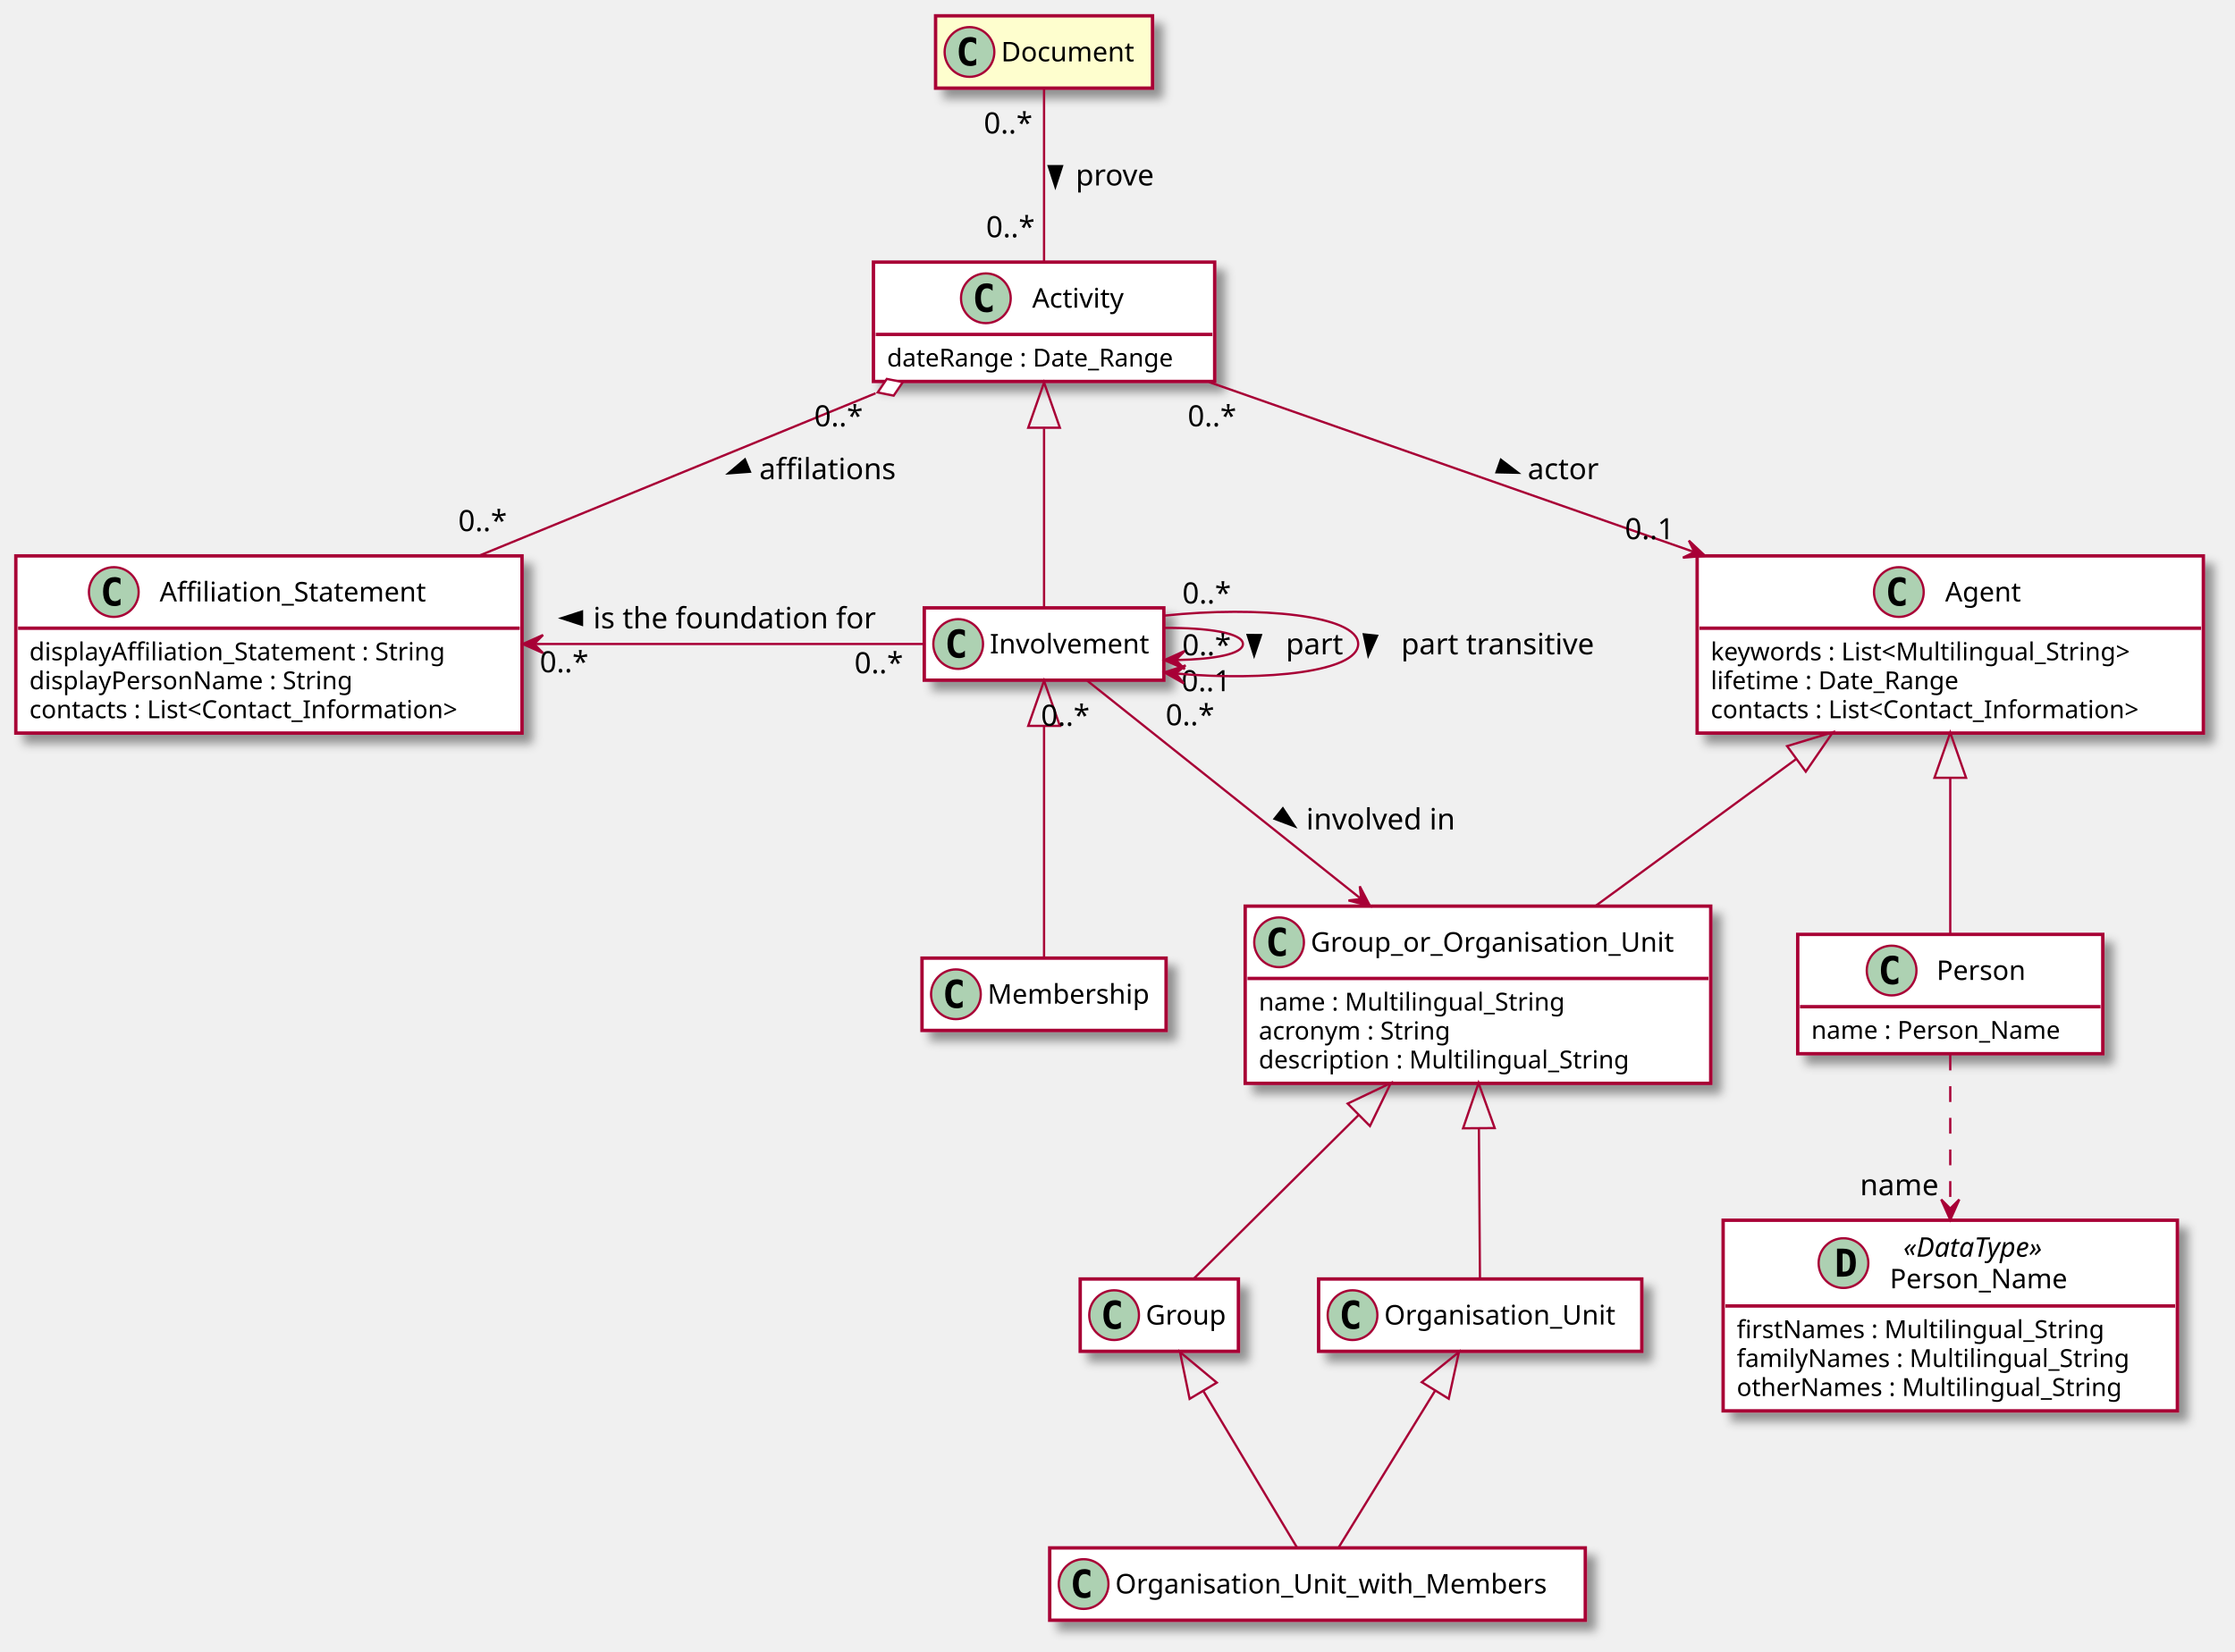
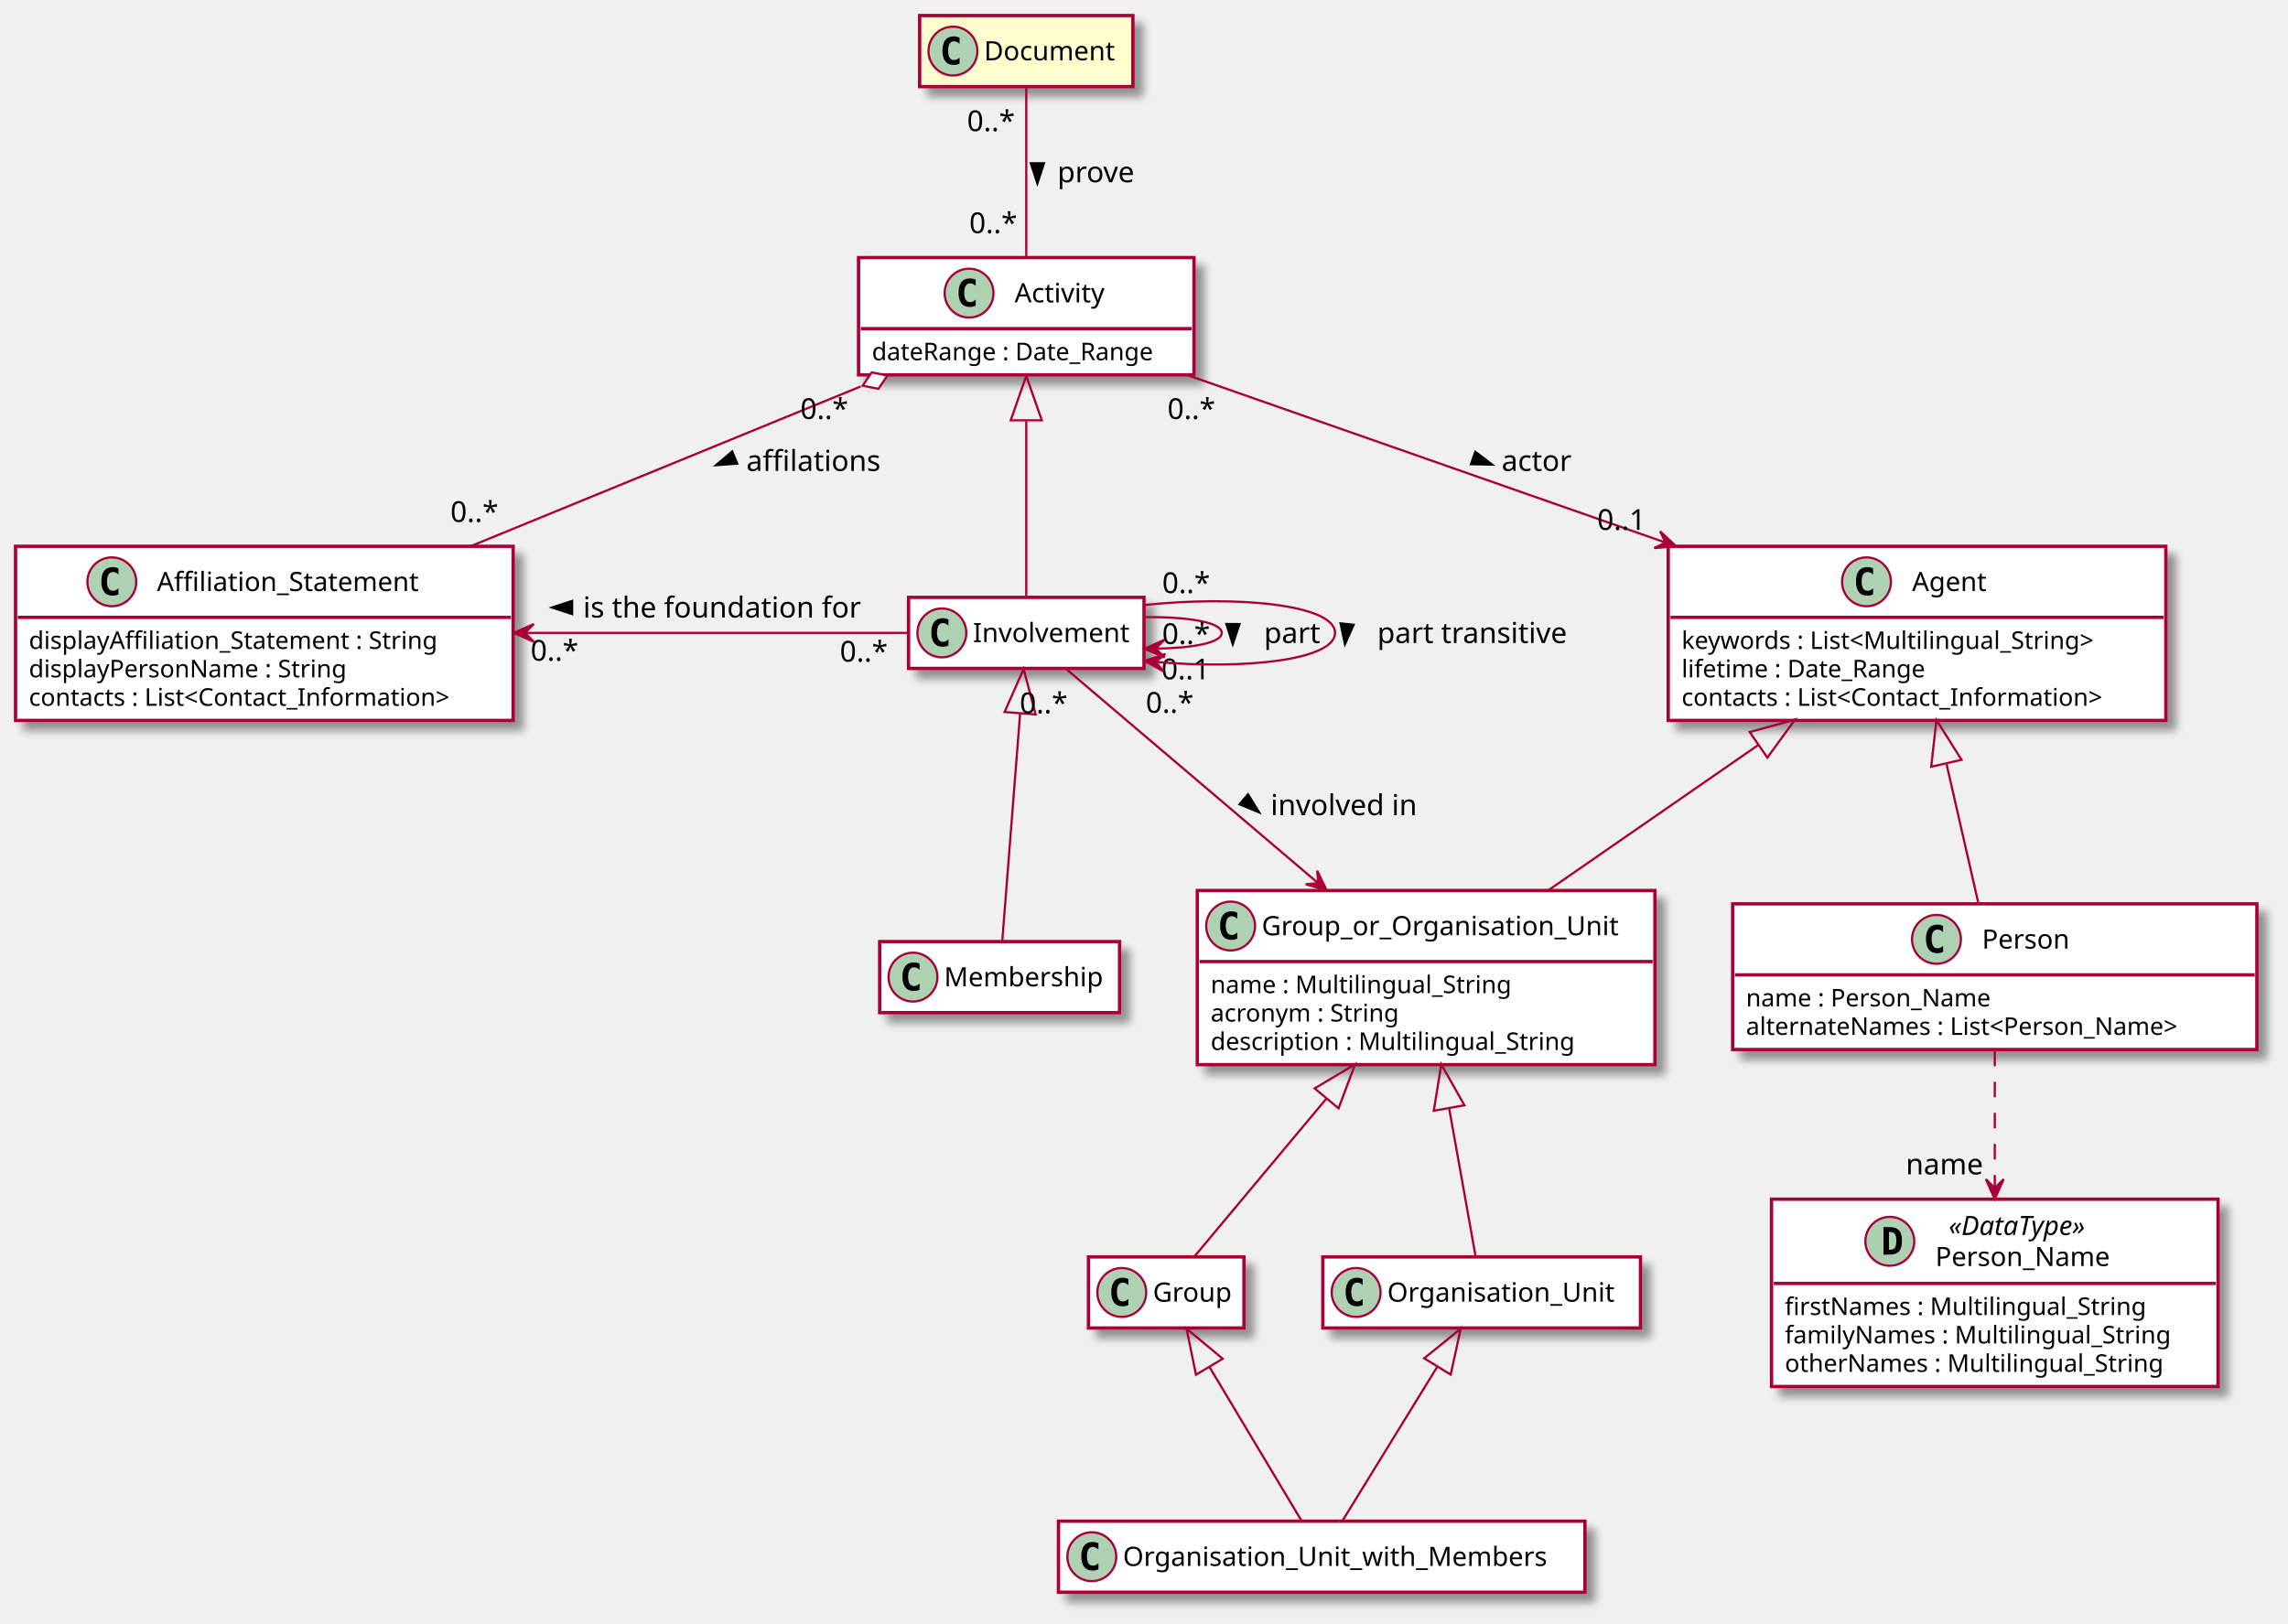
- <svg xmlns="http://www.w3.org/2000/svg" contentScriptType="application/ecmascript" contentStyleType="text/css" height="731px" preserveAspectRatio="none" style="width:989px;height:731px;background:#FFFFFF;" version="1.1" viewBox="0 0 989 731" width="989px" zoomAndPan="magnify">
+ <svg xmlns="http://www.w3.org/2000/svg" contentScriptType="application/ecmascript" contentStyleType="text/css" height="731px" preserveAspectRatio="none" style="width:1030px;height:731px;background:#FFFFFF;" version="1.1" viewBox="0 0 1030 731" width="1030px" zoomAndPan="magnify">
  <defs>
-     <filter height="300%" id="f16frye0upyydc" width="300%" x="-1" y="-1">
+     <filter height="300%" id="fsh974f7m1n2g" width="300%" x="-1" y="-1">
      <feGaussianBlur result="blurOut" stdDeviation="2.0" />
      <feColorMatrix in="blurOut" result="blurOut2" type="matrix" values="0 0 0 0 0 0 0 0 0 0 0 0 0 0 0 0 0 0 .4 0" />
      <feOffset dx="4.0" dy="4.0" in="blurOut2" result="blurOut3" />
      <feBlend in="SourceGraphic" in2="blurOut3" mode="normal" />
    </filter>
  </defs>
  <g>
-     <rect codeLine="10" fill="#FFFFFF" filter="url(#f16frye0upyydc)" height="78.414" id="Agent" style="stroke:#A80036;stroke-width:1.5;" width="224" x="751" y="246" />
+     <rect codeLine="10" fill="#FFFFFF" filter="url(#fsh974f7m1n2g)" height="78.414" id="Agent" style="stroke:#A80036;stroke-width:1.5;" width="224" x="751" y="246" />
    <ellipse cx="840.25" cy="262" fill="#ADD1B2" rx="11" ry="11" style="stroke:#A80036;stroke-width:1.0;" />
    <path d="M843.219,267.641 Q842.641,267.938 842,268.078 Q841.359,268.234 840.656,268.234 Q838.156,268.234 836.828,266.594 Q835.516,264.938 835.516,261.812 Q835.516,258.688 836.828,257.031 Q838.156,255.375 840.656,255.375 Q841.359,255.375 842,255.531 Q842.656,255.688 843.219,255.984 L843.219,258.703 Q842.594,258.125 842,257.859 Q841.406,257.578 840.781,257.578 Q839.438,257.578 838.75,258.656 Q838.062,259.719 838.062,261.812 Q838.062,263.906 838.75,264.984 Q839.438,266.047 840.781,266.047 Q841.406,266.047 842,265.781 Q842.594,265.5 843.219,264.922 L843.219,267.641 Z " fill="#000000" />
    <text fill="#000000" font-family="sans-serif" font-size="12" lengthAdjust="spacing" textLength="37" x="860.75" y="266.154">Agent</text>
    <line style="stroke:#A80036;stroke-width:1.5;" x1="752" x2="974" y1="278" y2="278" />
    <text fill="#000000" font-family="sans-serif" font-size="11" lengthAdjust="spacing" textLength="207" x="757" y="292.21">keywords : List&lt;Multilingual_String&gt;</text>
    <text fill="#000000" font-family="sans-serif" font-size="11" lengthAdjust="spacing" textLength="121" x="757" y="305.015">lifetime : Date_Range</text>
    <text fill="#000000" font-family="sans-serif" font-size="11" lengthAdjust="spacing" textLength="212" x="757" y="317.82">contacts : List&lt;Contact_Information&gt;</text>
-     <rect codeLine="134" fill="#FFFFFF" filter="url(#f16frye0upyydc)" height="52.805" id="Activity" style="stroke:#A80036;stroke-width:1.5;" width="151" x="386.5" y="116" />
+     <rect codeLine="135" fill="#FFFFFF" filter="url(#fsh974f7m1n2g)" height="52.805" id="Activity" style="stroke:#A80036;stroke-width:1.5;" width="151" x="386.5" y="116" />
    <ellipse cx="436.25" cy="132" fill="#ADD1B2" rx="11" ry="11" style="stroke:#A80036;stroke-width:1.0;" />
    <path d="M439.219,137.641 Q438.641,137.938 438,138.078 Q437.359,138.234 436.656,138.234 Q434.156,138.234 432.828,136.594 Q431.516,134.938 431.516,131.812 Q431.516,128.688 432.828,127.031 Q434.156,125.375 436.656,125.375 Q437.359,125.375 438,125.531 Q438.656,125.688 439.219,125.984 L439.219,128.703 Q438.594,128.125 438,127.859 Q437.406,127.578 436.781,127.578 Q435.438,127.578 434.75,128.656 Q434.062,129.719 434.062,131.812 Q434.062,133.906 434.75,134.984 Q435.438,136.047 436.781,136.047 Q437.406,136.047 438,135.781 Q438.594,135.5 439.219,134.922 L439.219,137.641 Z " fill="#000000" />
    <text fill="#000000" font-family="sans-serif" font-size="12" lengthAdjust="spacing" textLength="43" x="456.75" y="136.154">Activity</text>
    <line style="stroke:#A80036;stroke-width:1.5;" x1="387.5" x2="536.5" y1="148" y2="148" />
    <text fill="#000000" font-family="sans-serif" font-size="11" lengthAdjust="spacing" textLength="139" x="392.5" y="162.21">dateRange : Date_Range</text>
-     <rect fill="#FEFECE" filter="url(#f16frye0upyydc)" height="32" id="Document" style="stroke:#A80036;stroke-width:1.5;" width="96" x="414" y="7" />
+     <rect fill="#FEFECE" filter="url(#fsh974f7m1n2g)" height="32" id="Document" style="stroke:#A80036;stroke-width:1.5;" width="96" x="414" y="7" />
    <ellipse cx="429" cy="23" fill="#ADD1B2" rx="11" ry="11" style="stroke:#A80036;stroke-width:1.0;" />
    <path d="M431.969,28.641 Q431.391,28.938 430.75,29.078 Q430.109,29.234 429.406,29.234 Q426.906,29.234 425.578,27.594 Q424.266,25.938 424.266,22.812 Q424.266,19.688 425.578,18.031 Q426.906,16.375 429.406,16.375 Q430.109,16.375 430.75,16.531 Q431.406,16.688 431.969,16.984 L431.969,19.703 Q431.344,19.125 430.75,18.859 Q430.156,18.578 429.531,18.578 Q428.188,18.578 427.5,19.656 Q426.812,20.719 426.812,22.812 Q426.812,24.906 427.5,25.984 Q428.188,27.047 429.531,27.047 Q430.156,27.047 430.75,26.781 Q431.344,26.5 431.969,25.922 L431.969,28.641 Z " fill="#000000" />
    <text fill="#000000" font-family="sans-serif" font-size="12" lengthAdjust="spacing" textLength="64" x="443" y="27.154">Document</text>
-     <rect codeLine="167" fill="#FFFFFF" filter="url(#f16frye0upyydc)" height="32" id="Membership" style="stroke:#A80036;stroke-width:1.5;" width="108" x="408" y="424" />
-     <ellipse cx="423" cy="440" fill="#ADD1B2" rx="11" ry="11" style="stroke:#A80036;stroke-width:1.0;" />
-     <path d="M425.969,445.641 Q425.391,445.938 424.75,446.078 Q424.109,446.234 423.406,446.234 Q420.906,446.234 419.578,444.594 Q418.266,442.938 418.266,439.812 Q418.266,436.688 419.578,435.031 Q420.906,433.375 423.406,433.375 Q424.109,433.375 424.75,433.531 Q425.406,433.688 425.969,433.984 L425.969,436.703 Q425.344,436.125 424.75,435.859 Q424.156,435.578 423.531,435.578 Q422.188,435.578 421.5,436.656 Q420.812,437.719 420.812,439.812 Q420.812,441.906 421.5,442.984 Q422.188,444.047 423.531,444.047 Q424.156,444.047 424.75,443.781 Q425.344,443.5 425.969,442.922 L425.969,445.641 Z " fill="#000000" />
-     <text fill="#000000" font-family="sans-serif" font-size="12" lengthAdjust="spacing" textLength="76" x="437" y="444.154">Membership</text>
-     <rect codeLine="140" fill="#FFFFFF" filter="url(#f16frye0upyydc)" height="32" id="Involvement" style="stroke:#A80036;stroke-width:1.5;" width="106" x="409" y="269" />
+     <rect codeLine="168" fill="#FFFFFF" filter="url(#fsh974f7m1n2g)" height="32" id="Membership" style="stroke:#A80036;stroke-width:1.5;" width="108" x="396" y="424" />
+     <ellipse cx="411" cy="440" fill="#ADD1B2" rx="11" ry="11" style="stroke:#A80036;stroke-width:1.0;" />
+     <path d="M413.969,445.641 Q413.391,445.938 412.75,446.078 Q412.109,446.234 411.406,446.234 Q408.906,446.234 407.578,444.594 Q406.266,442.938 406.266,439.812 Q406.266,436.688 407.578,435.031 Q408.906,433.375 411.406,433.375 Q412.109,433.375 412.75,433.531 Q413.406,433.688 413.969,433.984 L413.969,436.703 Q413.344,436.125 412.75,435.859 Q412.156,435.578 411.531,435.578 Q410.188,435.578 409.5,436.656 Q408.812,437.719 408.812,439.812 Q408.812,441.906 409.5,442.984 Q410.188,444.047 411.531,444.047 Q412.156,444.047 412.75,443.781 Q413.344,443.5 413.969,442.922 L413.969,445.641 Z " fill="#000000" />
+     <text fill="#000000" font-family="sans-serif" font-size="12" lengthAdjust="spacing" textLength="76" x="425" y="444.154">Membership</text>
+     <rect codeLine="141" fill="#FFFFFF" filter="url(#fsh974f7m1n2g)" height="32" id="Involvement" style="stroke:#A80036;stroke-width:1.5;" width="106" x="409" y="269" />
    <ellipse cx="424" cy="285" fill="#ADD1B2" rx="11" ry="11" style="stroke:#A80036;stroke-width:1.0;" />
    <path d="M426.969,290.641 Q426.391,290.938 425.75,291.078 Q425.109,291.234 424.406,291.234 Q421.906,291.234 420.578,289.594 Q419.266,287.938 419.266,284.812 Q419.266,281.688 420.578,280.031 Q421.906,278.375 424.406,278.375 Q425.109,278.375 425.75,278.531 Q426.406,278.688 426.969,278.984 L426.969,281.703 Q426.344,281.125 425.75,280.859 Q425.156,280.578 424.531,280.578 Q423.188,280.578 422.5,281.656 Q421.812,282.719 421.812,284.812 Q421.812,286.906 422.5,287.984 Q423.188,289.047 424.531,289.047 Q425.156,289.047 425.75,288.781 Q426.344,288.5 426.969,287.922 L426.969,290.641 Z " fill="#000000" />
    <text fill="#000000" font-family="sans-serif" font-size="12" lengthAdjust="spacing" textLength="74" x="438" y="289.154">Involvement</text>
-     <rect codeLine="18" fill="#FFFFFF" filter="url(#f16frye0upyydc)" height="52.805" id="Person" style="stroke:#A80036;stroke-width:1.5;" width="135" x="795.5" y="413.5" />
-     <ellipse cx="837.05" cy="429.5" fill="#ADD1B2" rx="11" ry="11" style="stroke:#A80036;stroke-width:1.0;" />
-     <path d="M840.019,435.141 Q839.441,435.438 838.8,435.578 Q838.159,435.734 837.456,435.734 Q834.956,435.734 833.628,434.094 Q832.316,432.438 832.316,429.312 Q832.316,426.188 833.628,424.531 Q834.956,422.875 837.456,422.875 Q838.159,422.875 838.8,423.031 Q839.456,423.188 840.019,423.484 L840.019,426.203 Q839.394,425.625 838.8,425.359 Q838.206,425.078 837.581,425.078 Q836.237,425.078 835.55,426.156 Q834.862,427.219 834.862,429.312 Q834.862,431.406 835.55,432.484 Q836.237,433.547 837.581,433.547 Q838.206,433.547 838.8,433.281 Q839.394,433 840.019,432.422 L840.019,435.141 Z " fill="#000000" />
-     <text fill="#000000" font-family="sans-serif" font-size="12" lengthAdjust="spacing" textLength="44" x="856.95" y="433.654">Person</text>
-     <line style="stroke:#A80036;stroke-width:1.5;" x1="796.5" x2="929.5" y1="445.5" y2="445.5" />
-     <text fill="#000000" font-family="sans-serif" font-size="11" lengthAdjust="spacing" textLength="123" x="801.5" y="459.71">name : Person_Name</text>
-     <rect codeLine="77" fill="#FFFFFF" filter="url(#f16frye0upyydc)" height="84.352" id="Person_Name" style="stroke:#A80036;stroke-width:1.5;" width="201" x="762.5" y="540" />
-     <ellipse cx="815.75" cy="558.969" fill="#ADD0B2" rx="11" ry="11" style="stroke:#A80036;stroke-width:1.0;" />
-     <path d="M815.344,554.781 L815.344,562.766 L816,562.766 Q817.438,562.766 818.047,561.859 Q818.672,560.938 818.672,558.766 Q818.672,556.594 818.047,555.688 Q817.438,554.781 816,554.781 L815.344,554.781 Z M812.891,552.578 L815.516,552.578 Q818.547,552.578 819.875,554.031 Q821.219,555.469 821.219,558.766 Q821.219,562.062 819.875,563.516 Q818.547,564.969 815.516,564.969 L812.891,564.969 L812.891,552.578 Z " fill="#000000" />
-     <text fill="#000000" font-family="sans-serif" font-size="12" font-style="italic" lengthAdjust="spacing" textLength="74" x="842.25" y="556.139">«DataType»</text>
-     <text fill="#000000" font-family="sans-serif" font-size="12" lengthAdjust="spacing" textLength="86" x="836.25" y="570.107">Person_Name</text>
-     <line style="stroke:#A80036;stroke-width:1.5;" x1="763.5" x2="962.5" y1="577.938" y2="577.938" />
-     <text fill="#000000" font-family="sans-serif" font-size="11" lengthAdjust="spacing" textLength="178" x="768.5" y="592.148">firstNames : Multilingual_String</text>
-     <text fill="#000000" font-family="sans-serif" font-size="11" lengthAdjust="spacing" textLength="189" x="768.5" y="604.953">familyNames : Multilingual_String</text>
-     <text fill="#000000" font-family="sans-serif" font-size="11" lengthAdjust="spacing" textLength="185" x="768.5" y="617.757">otherNames : Multilingual_String</text>
-     <rect codeLine="101" fill="#FFFFFF" filter="url(#f16frye0upyydc)" height="32" id="Group" style="stroke:#A80036;stroke-width:1.5;" width="70" x="478" y="566" />
-     <ellipse cx="493" cy="582" fill="#ADD1B2" rx="11" ry="11" style="stroke:#A80036;stroke-width:1.0;" />
-     <path d="M495.969,587.641 Q495.391,587.938 494.75,588.078 Q494.109,588.234 493.406,588.234 Q490.906,588.234 489.578,586.594 Q488.266,584.938 488.266,581.812 Q488.266,578.688 489.578,577.031 Q490.906,575.375 493.406,575.375 Q494.109,575.375 494.75,575.531 Q495.406,575.688 495.969,575.984 L495.969,578.703 Q495.344,578.125 494.75,577.859 Q494.156,577.578 493.531,577.578 Q492.188,577.578 491.5,578.656 Q490.812,579.719 490.812,581.812 Q490.812,583.906 491.5,584.984 Q492.188,586.047 493.531,586.047 Q494.156,586.047 494.75,585.781 Q495.344,585.5 495.969,584.922 L495.969,587.641 Z " fill="#000000" />
-     <text fill="#000000" font-family="sans-serif" font-size="12" lengthAdjust="spacing" textLength="38" x="507" y="586.154">Group</text>
-     <rect codeLine="89" fill="#FFFFFF" filter="url(#f16frye0upyydc)" height="78.414" id="Group_or_Organisation_Unit" style="stroke:#A80036;stroke-width:1.5;" width="206" x="551" y="401" />
-     <ellipse cx="566" cy="417" fill="#ADD1B2" rx="11" ry="11" style="stroke:#A80036;stroke-width:1.0;" />
-     <path d="M568.969,422.641 Q568.391,422.938 567.75,423.078 Q567.109,423.234 566.406,423.234 Q563.906,423.234 562.578,421.594 Q561.266,419.938 561.266,416.812 Q561.266,413.688 562.578,412.031 Q563.906,410.375 566.406,410.375 Q567.109,410.375 567.75,410.531 Q568.406,410.688 568.969,410.984 L568.969,413.703 Q568.344,413.125 567.75,412.859 Q567.156,412.578 566.531,412.578 Q565.188,412.578 564.5,413.656 Q563.812,414.719 563.812,416.812 Q563.812,418.906 564.5,419.984 Q565.188,421.047 566.531,421.047 Q567.156,421.047 567.75,420.781 Q568.344,420.5 568.969,419.922 L568.969,422.641 Z " fill="#000000" />
-     <text fill="#000000" font-family="sans-serif" font-size="12" lengthAdjust="spacing" textLength="174" x="580" y="421.154">Group_or_Organisation_Unit</text>
-     <line style="stroke:#A80036;stroke-width:1.5;" x1="552" x2="756" y1="433" y2="433" />
-     <text fill="#000000" font-family="sans-serif" font-size="11" lengthAdjust="spacing" textLength="147" x="557" y="447.21">name : Multilingual_String</text>
-     <text fill="#000000" font-family="sans-serif" font-size="11" lengthAdjust="spacing" textLength="95" x="557" y="460.015">acronym : String</text>
-     <text fill="#000000" font-family="sans-serif" font-size="11" lengthAdjust="spacing" textLength="178" x="557" y="472.82">description : Multilingual_String</text>
-     <rect codeLine="110" fill="#FFFFFF" filter="url(#f16frye0upyydc)" height="32" id="Organisation_Unit" style="stroke:#A80036;stroke-width:1.5;" width="143" x="583.5" y="566" />
-     <ellipse cx="598.5" cy="582" fill="#ADD1B2" rx="11" ry="11" style="stroke:#A80036;stroke-width:1.0;" />
-     <path d="M601.469,587.641 Q600.891,587.938 600.25,588.078 Q599.609,588.234 598.906,588.234 Q596.406,588.234 595.078,586.594 Q593.766,584.938 593.766,581.812 Q593.766,578.688 595.078,577.031 Q596.406,575.375 598.906,575.375 Q599.609,575.375 600.25,575.531 Q600.906,575.688 601.469,575.984 L601.469,578.703 Q600.844,578.125 600.25,577.859 Q599.656,577.578 599.031,577.578 Q597.688,577.578 597,578.656 Q596.312,579.719 596.312,581.812 Q596.312,583.906 597,584.984 Q597.688,586.047 599.031,586.047 Q599.656,586.047 600.25,585.781 Q600.844,585.5 601.469,584.922 L601.469,587.641 Z " fill="#000000" />
-     <text fill="#000000" font-family="sans-serif" font-size="12" lengthAdjust="spacing" textLength="111" x="612.5" y="586.154">Organisation_Unit</text>
-     <rect codeLine="119" fill="#FFFFFF" filter="url(#f16frye0upyydc)" height="32" id="Organisation_Unit_with_Members" style="stroke:#A80036;stroke-width:1.5;" width="237" x="464.5" y="685" />
-     <ellipse cx="479.5" cy="701" fill="#ADD1B2" rx="11" ry="11" style="stroke:#A80036;stroke-width:1.0;" />
-     <path d="M482.469,706.641 Q481.891,706.938 481.25,707.078 Q480.609,707.234 479.906,707.234 Q477.406,707.234 476.078,705.594 Q474.766,703.938 474.766,700.812 Q474.766,697.688 476.078,696.031 Q477.406,694.375 479.906,694.375 Q480.609,694.375 481.25,694.531 Q481.906,694.688 482.469,694.984 L482.469,697.703 Q481.844,697.125 481.25,696.859 Q480.656,696.578 480.031,696.578 Q478.688,696.578 478,697.656 Q477.312,698.719 477.312,700.812 Q477.312,702.906 478,703.984 Q478.688,705.047 480.031,705.047 Q480.656,705.047 481.25,704.781 Q481.844,704.5 482.469,703.922 L482.469,706.641 Z " fill="#000000" />
-     <text fill="#000000" font-family="sans-serif" font-size="12" lengthAdjust="spacing" textLength="205" x="493.5" y="705.154">Organisation_Unit_with_Members</text>
-     <rect codeLine="355" fill="#FFFFFF" filter="url(#f16frye0upyydc)" height="78.414" id="Affiliation_Statement" style="stroke:#A80036;stroke-width:1.5;" width="224" x="7" y="246" />
+     <rect codeLine="18" fill="#FFFFFF" filter="url(#fsh974f7m1n2g)" height="65.609" id="Person" style="stroke:#A80036;stroke-width:1.5;" width="236" x="780" y="407" />
+     <ellipse cx="871.75" cy="423" fill="#ADD1B2" rx="11" ry="11" style="stroke:#A80036;stroke-width:1.0;" />
+     <path d="M874.719,428.641 Q874.141,428.938 873.5,429.078 Q872.859,429.234 872.156,429.234 Q869.656,429.234 868.328,427.594 Q867.016,425.938 867.016,422.812 Q867.016,419.688 868.328,418.031 Q869.656,416.375 872.156,416.375 Q872.859,416.375 873.5,416.531 Q874.156,416.688 874.719,416.984 L874.719,419.703 Q874.094,419.125 873.5,418.859 Q872.906,418.578 872.281,418.578 Q870.938,418.578 870.25,419.656 Q869.562,420.719 869.562,422.812 Q869.562,424.906 870.25,425.984 Q870.938,427.047 872.281,427.047 Q872.906,427.047 873.5,426.781 Q874.094,426.5 874.719,425.922 L874.719,428.641 Z " fill="#000000" />
+     <text fill="#000000" font-family="sans-serif" font-size="12" lengthAdjust="spacing" textLength="44" x="892.25" y="427.154">Person</text>
+     <line style="stroke:#A80036;stroke-width:1.5;" x1="781" x2="1015" y1="439" y2="439" />
+     <text fill="#000000" font-family="sans-serif" font-size="11" lengthAdjust="spacing" textLength="167" x="786" y="453.21">name            : Person_Name</text>
+     <text fill="#000000" font-family="sans-serif" font-size="11" lengthAdjust="spacing" textLength="224" x="786" y="466.015">alternateNames  : List&lt;Person_Name&gt;</text>
+     <rect codeLine="78" fill="#FFFFFF" filter="url(#fsh974f7m1n2g)" height="84.352" id="Person_Name" style="stroke:#A80036;stroke-width:1.5;" width="201" x="797.5" y="540" />
+     <ellipse cx="850.75" cy="558.969" fill="#ADD0B2" rx="11" ry="11" style="stroke:#A80036;stroke-width:1.0;" />
+     <path d="M850.344,554.781 L850.344,562.766 L851,562.766 Q852.438,562.766 853.047,561.859 Q853.672,560.938 853.672,558.766 Q853.672,556.594 853.047,555.688 Q852.438,554.781 851,554.781 L850.344,554.781 Z M847.891,552.578 L850.516,552.578 Q853.547,552.578 854.875,554.031 Q856.219,555.469 856.219,558.766 Q856.219,562.062 854.875,563.516 Q853.547,564.969 850.516,564.969 L847.891,564.969 L847.891,552.578 Z " fill="#000000" />
+     <text fill="#000000" font-family="sans-serif" font-size="12" font-style="italic" lengthAdjust="spacing" textLength="74" x="877.25" y="556.139">«DataType»</text>
+     <text fill="#000000" font-family="sans-serif" font-size="12" lengthAdjust="spacing" textLength="86" x="871.25" y="570.107">Person_Name</text>
+     <line style="stroke:#A80036;stroke-width:1.5;" x1="798.5" x2="997.5" y1="577.938" y2="577.938" />
+     <text fill="#000000" font-family="sans-serif" font-size="11" lengthAdjust="spacing" textLength="178" x="803.5" y="592.148">firstNames : Multilingual_String</text>
+     <text fill="#000000" font-family="sans-serif" font-size="11" lengthAdjust="spacing" textLength="189" x="803.5" y="604.953">familyNames : Multilingual_String</text>
+     <text fill="#000000" font-family="sans-serif" font-size="11" lengthAdjust="spacing" textLength="185" x="803.5" y="617.757">otherNames : Multilingual_String</text>
+     <rect codeLine="102" fill="#FFFFFF" filter="url(#fsh974f7m1n2g)" height="32" id="Group" style="stroke:#A80036;stroke-width:1.5;" width="70" x="490" y="566" />
+     <ellipse cx="505" cy="582" fill="#ADD1B2" rx="11" ry="11" style="stroke:#A80036;stroke-width:1.0;" />
+     <path d="M507.969,587.641 Q507.391,587.938 506.75,588.078 Q506.109,588.234 505.406,588.234 Q502.906,588.234 501.578,586.594 Q500.266,584.938 500.266,581.812 Q500.266,578.688 501.578,577.031 Q502.906,575.375 505.406,575.375 Q506.109,575.375 506.75,575.531 Q507.406,575.688 507.969,575.984 L507.969,578.703 Q507.344,578.125 506.75,577.859 Q506.156,577.578 505.531,577.578 Q504.188,577.578 503.5,578.656 Q502.812,579.719 502.812,581.812 Q502.812,583.906 503.5,584.984 Q504.188,586.047 505.531,586.047 Q506.156,586.047 506.75,585.781 Q507.344,585.5 507.969,584.922 L507.969,587.641 Z " fill="#000000" />
+     <text fill="#000000" font-family="sans-serif" font-size="12" lengthAdjust="spacing" textLength="38" x="519" y="586.154">Group</text>
+     <rect codeLine="90" fill="#FFFFFF" filter="url(#fsh974f7m1n2g)" height="78.414" id="Group_or_Organisation_Unit" style="stroke:#A80036;stroke-width:1.5;" width="206" x="539" y="401" />
+     <ellipse cx="554" cy="417" fill="#ADD1B2" rx="11" ry="11" style="stroke:#A80036;stroke-width:1.0;" />
+     <path d="M556.969,422.641 Q556.391,422.938 555.75,423.078 Q555.109,423.234 554.406,423.234 Q551.906,423.234 550.578,421.594 Q549.266,419.938 549.266,416.812 Q549.266,413.688 550.578,412.031 Q551.906,410.375 554.406,410.375 Q555.109,410.375 555.75,410.531 Q556.406,410.688 556.969,410.984 L556.969,413.703 Q556.344,413.125 555.75,412.859 Q555.156,412.578 554.531,412.578 Q553.188,412.578 552.5,413.656 Q551.812,414.719 551.812,416.812 Q551.812,418.906 552.5,419.984 Q553.188,421.047 554.531,421.047 Q555.156,421.047 555.75,420.781 Q556.344,420.5 556.969,419.922 L556.969,422.641 Z " fill="#000000" />
+     <text fill="#000000" font-family="sans-serif" font-size="12" lengthAdjust="spacing" textLength="174" x="568" y="421.154">Group_or_Organisation_Unit</text>
+     <line style="stroke:#A80036;stroke-width:1.5;" x1="540" x2="744" y1="433" y2="433" />
+     <text fill="#000000" font-family="sans-serif" font-size="11" lengthAdjust="spacing" textLength="147" x="545" y="447.21">name : Multilingual_String</text>
+     <text fill="#000000" font-family="sans-serif" font-size="11" lengthAdjust="spacing" textLength="95" x="545" y="460.015">acronym : String</text>
+     <text fill="#000000" font-family="sans-serif" font-size="11" lengthAdjust="spacing" textLength="178" x="545" y="472.82">description : Multilingual_String</text>
+     <rect codeLine="111" fill="#FFFFFF" filter="url(#fsh974f7m1n2g)" height="32" id="Organisation_Unit" style="stroke:#A80036;stroke-width:1.5;" width="143" x="595.5" y="566" />
+     <ellipse cx="610.5" cy="582" fill="#ADD1B2" rx="11" ry="11" style="stroke:#A80036;stroke-width:1.0;" />
+     <path d="M613.469,587.641 Q612.891,587.938 612.25,588.078 Q611.609,588.234 610.906,588.234 Q608.406,588.234 607.078,586.594 Q605.766,584.938 605.766,581.812 Q605.766,578.688 607.078,577.031 Q608.406,575.375 610.906,575.375 Q611.609,575.375 612.25,575.531 Q612.906,575.688 613.469,575.984 L613.469,578.703 Q612.844,578.125 612.25,577.859 Q611.656,577.578 611.031,577.578 Q609.688,577.578 609,578.656 Q608.312,579.719 608.312,581.812 Q608.312,583.906 609,584.984 Q609.688,586.047 611.031,586.047 Q611.656,586.047 612.25,585.781 Q612.844,585.5 613.469,584.922 L613.469,587.641 Z " fill="#000000" />
+     <text fill="#000000" font-family="sans-serif" font-size="12" lengthAdjust="spacing" textLength="111" x="624.5" y="586.154">Organisation_Unit</text>
+     <rect codeLine="120" fill="#FFFFFF" filter="url(#fsh974f7m1n2g)" height="32" id="Organisation_Unit_with_Members" style="stroke:#A80036;stroke-width:1.5;" width="237" x="476.5" y="685" />
+     <ellipse cx="491.5" cy="701" fill="#ADD1B2" rx="11" ry="11" style="stroke:#A80036;stroke-width:1.0;" />
+     <path d="M494.469,706.641 Q493.891,706.938 493.25,707.078 Q492.609,707.234 491.906,707.234 Q489.406,707.234 488.078,705.594 Q486.766,703.938 486.766,700.812 Q486.766,697.688 488.078,696.031 Q489.406,694.375 491.906,694.375 Q492.609,694.375 493.25,694.531 Q493.906,694.688 494.469,694.984 L494.469,697.703 Q493.844,697.125 493.25,696.859 Q492.656,696.578 492.031,696.578 Q490.688,696.578 490,697.656 Q489.312,698.719 489.312,700.812 Q489.312,702.906 490,703.984 Q490.688,705.047 492.031,705.047 Q492.656,705.047 493.25,704.781 Q493.844,704.5 494.469,703.922 L494.469,706.641 Z " fill="#000000" />
+     <text fill="#000000" font-family="sans-serif" font-size="12" lengthAdjust="spacing" textLength="205" x="505.5" y="705.154">Organisation_Unit_with_Members</text>
+     <rect codeLine="356" fill="#FFFFFF" filter="url(#fsh974f7m1n2g)" height="78.414" id="Affiliation_Statement" style="stroke:#A80036;stroke-width:1.5;" width="224" x="7" y="246" />
    <ellipse cx="50.35" cy="262" fill="#ADD1B2" rx="11" ry="11" style="stroke:#A80036;stroke-width:1.0;" />
    <path d="M53.319,267.641 Q52.741,267.938 52.1,268.078 Q51.459,268.234 50.756,268.234 Q48.256,268.234 46.928,266.594 Q45.616,264.938 45.616,261.812 Q45.616,258.688 46.928,257.031 Q48.256,255.375 50.756,255.375 Q51.459,255.375 52.1,255.531 Q52.756,255.688 53.319,255.984 L53.319,258.703 Q52.694,258.125 52.1,257.859 Q51.506,257.578 50.881,257.578 Q49.538,257.578 48.85,258.656 Q48.163,259.719 48.163,261.812 Q48.163,263.906 48.85,264.984 Q49.538,266.047 50.881,266.047 Q51.506,266.047 52.1,265.781 Q52.694,265.5 53.319,264.922 L53.319,267.641 Z " fill="#000000" />
    <text fill="#000000" font-family="sans-serif" font-size="12" lengthAdjust="spacing" textLength="129" x="70.65" y="266.154">Affiliation_Statement</text>
    <line style="stroke:#A80036;stroke-width:1.5;" x1="8" x2="230" y1="278" y2="278" />
    <text fill="#000000" font-family="sans-serif" font-size="11" lengthAdjust="spacing" textLength="203" x="13" y="292.21">displayAffiliation_Statement : String</text>
    <text fill="#000000" font-family="sans-serif" font-size="11" lengthAdjust="spacing" textLength="159" x="13" y="305.015">displayPersonName : String</text>
    <text fill="#000000" font-family="sans-serif" font-size="11" lengthAdjust="spacing" textLength="212" x="13" y="317.82">contacts : List&lt;Contact_Information&gt;</text>
-     <path codeLine="212" d="M462,39.36 C462,58.77 462,92.45 462,115.8 " fill="none" id="Document-Activity" style="stroke:#A80036;stroke-width:1.0;" />
+     <path codeLine="213" d="M462,39.36 C462,58.77 462,92.45 462,115.8 " fill="none" id="Document-Activity" style="stroke:#A80036;stroke-width:1.0;" />
    <polygon fill="#000000" points="467,82.566,469.939,73.521,464.061,73.521,467,82.566" style="stroke:#000000;stroke-width:1.0;" />
    <text fill="#000000" font-family="sans-serif" font-size="13" lengthAdjust="spacing" textLength="36" x="476" y="82.067">prove</text>
    <text fill="#000000" font-family="sans-serif" font-size="13" lengthAdjust="spacing" textLength="23" x="435.334" y="59.053">0..*</text>
    <text fill="#000000" font-family="sans-serif" font-size="13" lengthAdjust="spacing" textLength="23" x="436.341" y="104.996">0..*</text>
-     <path codeLine="218" d="M535.08,169.11 C594.98,190.09 680.78,220.15 749.59,244.26 " fill="none" id="Activity-to-Agent" style="stroke:#A80036;stroke-width:1.0;" />
+     <path codeLine="219" d="M535.08,169.11 C594.98,190.09 680.78,220.15 749.59,244.26 " fill="none" id="Activity-to-Agent" style="stroke:#A80036;stroke-width:1.0;" />
    <polygon fill="#A80036" points="754.51,245.99,747.339,239.238,749.791,244.336,744.694,246.788,754.51,245.99" style="stroke:#A80036;stroke-width:1.0;" />
    <polygon fill="#000000" points="671.719,209.22,664.154,203.455,662.211,209.003,671.719,209.22" style="stroke:#000000;stroke-width:1.0;" />
    <text fill="#000000" font-family="sans-serif" font-size="13" lengthAdjust="spacing" textLength="33" x="676" y="212.067">actor</text>
    <text fill="#000000" font-family="sans-serif" font-size="13" lengthAdjust="spacing" textLength="23" x="525.551" y="188.674">0..*</text>
    <text fill="#000000" font-family="sans-serif" font-size="13" lengthAdjust="spacing" textLength="24" x="719.026" y="238.611">0..1</text>
-     <path codeLine="172" d="M462,321.39 C462,353.78 462,400.16 462,423.83 " fill="none" id="Involvement-backto-Membership" style="stroke:#A80036;stroke-width:1.0;" />
-     <polygon fill="none" points="455,321.23,462,301.23,469,321.23,455,321.23" style="stroke:#A80036;stroke-width:1.0;" />
-     <path codeLine="73" d="M863,344.25 C863,368.07 863,394.4 863,413.25 " fill="none" id="Agent-backto-Person" style="stroke:#A80036;stroke-width:1.0;" />
-     <polygon fill="none" points="856,344.21,863,324.21,870,344.21,856,344.21" style="stroke:#A80036;stroke-width:1.0;" />
-     <path codeLine="85" d="M863,466.68 C863,485.69 863,512.1 863,534.75 " fill="none" id="Person-to-Person_Name" style="stroke:#A80036;stroke-width:1.0;stroke-dasharray:7.0,7.0;" />
-     <polygon fill="#A80036" points="863,539.82,867,530.82,863,534.82,859,530.82,863,539.82" style="stroke:#A80036;stroke-width:1.0;" />
-     <text fill="#000000" font-family="sans-serif" font-size="13" lengthAdjust="spacing" textLength="37" x="823.052" y="528.952">name</text>
-     <path codeLine="106" d="M601.1,493.53 C575.14,519.3 545.78,548.46 528.36,565.75 " fill="none" id="Group_or_Organisation_Unit-backto-Group" style="stroke:#A80036;stroke-width:1.0;" />
-     <polygon fill="none" points="596.35,488.38,615.47,479.26,606.21,498.31,596.35,488.38" style="stroke:#A80036;stroke-width:1.0;" />
-     <path codeLine="115" d="M654.42,499.33 C654.59,523.58 654.78,549.74 654.89,565.75 " fill="none" id="Group_or_Organisation_Unit-backto-Organisation_Unit" style="stroke:#A80036;stroke-width:1.0;" />
-     <polygon fill="none" points="647.42,499.31,654.27,479.26,661.42,499.21,647.42,499.31" style="stroke:#A80036;stroke-width:1.0;" />
-     <path codeLine="124" d="M532.56,615.7 C546.07,638.28 563.42,667.27 573.85,684.7 " fill="none" id="Group-backto-Organisation_Unit_with_Members" style="stroke:#A80036;stroke-width:1.0;" />
-     <polygon fill="none" points="526.41,619.05,522.15,598.3,538.43,611.86,526.41,619.05" style="stroke:#A80036;stroke-width:1.0;" />
-     <path codeLine="128" d="M635.09,615.36 C621.16,637.98 603.2,667.18 592.42,684.7 " fill="none" id="Organisation_Unit-backto-Organisation_Unit_with_Members" style="stroke:#A80036;stroke-width:1.0;" />
-     <polygon fill="none" points="629.14,611.66,645.59,598.3,641.07,619,629.14,611.66" style="stroke:#A80036;stroke-width:1.0;" />
-     <path codeLine="97" d="M794.66,336.03 C765.83,357.13 732.82,381.3 706.03,400.91 " fill="none" id="Agent-backto-Group_or_Organisation_Unit" style="stroke:#A80036;stroke-width:1.0;" />
-     <polygon fill="none" points="790.8,330.18,811.07,324.02,799.07,341.48,790.8,330.18" style="stroke:#A80036;stroke-width:1.0;" />
-     <path codeLine="145" d="M462,189.66 C462,217.04 462,249.97 462,268.8 " fill="none" id="Activity-backto-Involvement" style="stroke:#A80036;stroke-width:1.0;" />
+     <path codeLine="173" d="M459.22,321.39 C456.68,353.78 453.05,400.16 451.19,423.83 " fill="none" id="Involvement-backto-Membership" style="stroke:#A80036;stroke-width:1.0;" />
+     <polygon fill="none" points="452.26,320.62,460.81,301.23,466.22,321.72,452.26,320.62" style="stroke:#A80036;stroke-width:1.0;" />
+     <path codeLine="74" d="M876.23,343.84 C881.12,365.22 886.49,388.68 890.67,406.95 " fill="none" id="Agent-backto-Person" style="stroke:#A80036;stroke-width:1.0;" />
+     <polygon fill="none" points="869.38,345.27,871.74,324.21,883.03,342.15,869.38,345.27" style="stroke:#A80036;stroke-width:1.0;" />
+     <path codeLine="86" d="M898,473.12 C898,491.43 898,514.68 898,534.91 " fill="none" id="Person-to-Person_Name" style="stroke:#A80036;stroke-width:1.0;stroke-dasharray:7.0,7.0;" />
+     <polygon fill="#A80036" points="898,539.98,902,530.98,898,534.98,894,530.98,898,539.98" style="stroke:#A80036;stroke-width:1.0;" />
+     <text fill="#000000" font-family="sans-serif" font-size="13" lengthAdjust="spacing" textLength="37" x="857.936" y="528.827">name</text>
+     <path codeLine="107" d="M597.2,494.61 C575.88,520.11 552,548.7 537.74,565.75 " fill="none" id="Group_or_Organisation_Unit-backto-Group" style="stroke:#A80036;stroke-width:1.0;" />
+     <polygon fill="none" points="591.83,490.11,610.03,479.26,602.58,499.09,591.83,490.11" style="stroke:#A80036;stroke-width:1.0;" />
+     <path codeLine="116" d="M652.35,498.97 C656.7,523.31 661.4,549.66 664.28,565.75 " fill="none" id="Group_or_Organisation_Unit-backto-Organisation_Unit" style="stroke:#A80036;stroke-width:1.0;" />
+     <polygon fill="none" points="645.46,500.17,648.83,479.26,659.24,497.71,645.46,500.17" style="stroke:#A80036;stroke-width:1.0;" />
+     <path codeLine="125" d="M544.56,615.7 C558.07,638.28 575.42,667.27 585.85,684.7 " fill="none" id="Group-backto-Organisation_Unit_with_Members" style="stroke:#A80036;stroke-width:1.0;" />
+     <polygon fill="none" points="538.41,619.05,534.15,598.3,550.43,611.86,538.41,619.05" style="stroke:#A80036;stroke-width:1.0;" />
+     <path codeLine="129" d="M647.09,615.36 C633.16,637.98 615.2,667.18 604.42,684.7 " fill="none" id="Organisation_Unit-backto-Organisation_Unit_with_Members" style="stroke:#A80036;stroke-width:1.0;" />
+     <polygon fill="none" points="641.14,611.66,657.59,598.3,653.07,619,641.14,611.66" style="stroke:#A80036;stroke-width:1.0;" />
+     <path codeLine="98" d="M791.59,335.44 C760.91,356.68 725.61,381.11 697.01,400.91 " fill="none" id="Agent-backto-Group_or_Organisation_Unit" style="stroke:#A80036;stroke-width:1.0;" />
+     <polygon fill="none" points="787.66,329.65,808.09,324.02,795.63,341.16,787.66,329.65" style="stroke:#A80036;stroke-width:1.0;" />
+     <path codeLine="146" d="M462,189.66 C462,217.04 462,249.97 462,268.8 " fill="none" id="Activity-backto-Involvement" style="stroke:#A80036;stroke-width:1.0;" />
    <polygon fill="none" points="455,189.27,462,169.27,469,189.27,455,189.27" style="stroke:#A80036;stroke-width:1.0;" />
-     <path codeLine="222" d="M481.11,301.23 C509.02,323.47 561.96,365.66 601.94,397.52 " fill="none" id="Involvement-to-Group_or_Organisation_Unit" style="stroke:#A80036;stroke-width:1.0;" />
-     <polygon fill="#A80036" points="606.26,400.96,601.708,392.226,602.347,397.847,596.727,398.487,606.26,400.96" style="stroke:#A80036;stroke-width:1.0;" />
-     <polygon fill="#000000" points="572.91,365.683,567.668,357.747,564.005,362.344,572.91,365.683" style="stroke:#000000;stroke-width:1.0;" />
-     <text fill="#000000" font-family="sans-serif" font-size="13" lengthAdjust="spacing" textLength="67" x="578" y="367.067">involved in</text>
-     <text fill="#000000" font-family="sans-serif" font-size="13" lengthAdjust="spacing" textLength="23" x="460.631" y="321.18">0..*</text>
-     <path codeLine="660" d="M236.58,285 C295.01,285 362.74,285 408.59,285 " fill="none" id="Affiliation_Statement-backto-Involvement" style="stroke:#A80036;stroke-width:1.0;" />
+     <path codeLine="223" d="M479.92,301.23 C506.09,323.47 555.72,365.66 593.2,397.52 " fill="none" id="Involvement-to-Group_or_Organisation_Unit" style="stroke:#A80036;stroke-width:1.0;" />
+     <polygon fill="#A80036" points="597.24,400.96,592.974,392.083,593.431,397.721,587.792,398.178,597.24,400.96" style="stroke:#A80036;stroke-width:1.0;" />
+     <polygon fill="#000000" points="566.81,365.805,561.821,357.707,558.014,362.186,566.81,365.805" style="stroke:#000000;stroke-width:1.0;" />
+     <text fill="#000000" font-family="sans-serif" font-size="13" lengthAdjust="spacing" textLength="67" x="572" y="367.067">involved in</text>
+     <text fill="#000000" font-family="sans-serif" font-size="13" lengthAdjust="spacing" textLength="23" x="459.047" y="321.18">0..*</text>
+     <path codeLine="661" d="M236.58,285 C295.01,285 362.74,285 408.59,285 " fill="none" id="Affiliation_Statement-backto-Involvement" style="stroke:#A80036;stroke-width:1.0;" />
    <polygon fill="#A80036" points="231.31,285,240.31,289,236.31,285,240.31,281,231.31,285" style="stroke:#A80036;stroke-width:1.0;" />
    <polygon fill="#000000" points="248.5,273.566,257.545,276.505,257.545,270.627,248.5,273.566" style="stroke:#000000;stroke-width:1.0;" />
    <text fill="#000000" font-family="sans-serif" font-size="13" lengthAdjust="spacing" textLength="128" x="262.5" y="278.067">is the foundation for</text>
    <text fill="#000000" font-family="sans-serif" font-size="13" lengthAdjust="spacing" textLength="23" x="238.855" y="297.515">0..*</text>
    <text fill="#000000" font-family="sans-serif" font-size="13" lengthAdjust="spacing" textLength="23" x="378.085" y="297.942">0..*</text>
-     <path codeLine="664" d="M515.27,277.88 C534.4,277.73 550,280.1 550,285 C550,289.44 537.19,291.8 520.55,292.09 " fill="none" id="Involvement-to-Involvement" style="stroke:#A80036;stroke-width:1.0;" />
+     <path codeLine="665" d="M515.27,277.88 C534.4,277.73 550,280.1 550,285 C550,289.44 537.19,291.8 520.55,292.09 " fill="none" id="Involvement-to-Involvement" style="stroke:#A80036;stroke-width:1.0;" />
    <polygon fill="#A80036" points="515.27,292.12,524.293,296.068,520.27,292.091,524.247,288.069,515.27,292.12" style="stroke:#A80036;stroke-width:1.0;" />
    <polygon fill="#000000" points="554.961,290.066,557.971,281.045,552.093,280.998,554.961,290.066" style="stroke:#000000;stroke-width:1.0;" />
    <text fill="#000000" font-family="sans-serif" font-size="13" lengthAdjust="spacing" textLength="26" x="569" y="289.567">part</text>
    <text fill="#000000" font-family="sans-serif" font-size="13" lengthAdjust="spacing" textLength="23" x="523.164" y="290.001">0..*</text>
    <text fill="#000000" font-family="sans-serif" font-size="13" lengthAdjust="spacing" textLength="24" x="522.817" y="305.885">0..1</text>
-     <path codeLine="668" d="M515.29,272.43 C556.76,268.05 601,272.23 601,285 C601,297.22 560.48,301.58 520.65,298.08 " fill="none" id="Involvement-to-Involvement-1" style="stroke:#A80036;stroke-width:1.0;" />
+     <path codeLine="669" d="M515.29,272.43 C556.76,268.05 601,272.23 601,285 C601,297.22 560.48,301.58 520.65,298.08 " fill="none" id="Involvement-to-Involvement-1" style="stroke:#A80036;stroke-width:1.0;" />
    <polygon fill="#A80036" points="515.29,297.57,523.858,302.426,520.266,298.056,524.636,294.464,515.29,297.57" style="stroke:#A80036;stroke-width:1.0;" />
    <polygon fill="#000000" points="605.475,290.039,609.347,281.352,603.502,280.735,605.475,290.039" style="stroke:#000000;stroke-width:1.0;" />
    <text fill="#000000" font-family="sans-serif" font-size="13" lengthAdjust="spacing" textLength="89" x="620" y="289.567">part transitive</text>
    <text fill="#000000" font-family="sans-serif" font-size="13" lengthAdjust="spacing" textLength="23" x="523.186" y="267.059">0..*</text>
    <text fill="#000000" font-family="sans-serif" font-size="13" lengthAdjust="spacing" textLength="23" x="515.797" y="320.964">0..*</text>
-     <path codeLine="475" d="M387.44,174.04 C335.88,195.16 266.91,223.41 211.8,245.99 " fill="none" id="Activity-backto-Affiliation_Statement" style="stroke:#A80036;stroke-width:1.0;" />
+     <path codeLine="476" d="M387.44,174.04 C335.88,195.16 266.91,223.41 211.8,245.99 " fill="none" id="Activity-backto-Affiliation_Statement" style="stroke:#A80036;stroke-width:1.0;" />
    <polygon fill="#FFFFFF" points="399.49,169.11,392.421,167.684,388.386,173.66,395.455,175.086,399.49,169.11" style="stroke:#A80036;stroke-width:1.0;" />
    <polygon fill="#000000" points="322.373,209.462,331.857,208.753,329.629,203.313,322.373,209.462" style="stroke:#000000;stroke-width:1.0;" />
    <text fill="#000000" font-family="sans-serif" font-size="13" lengthAdjust="spacing" textLength="61" x="336" y="212.067">affilations</text>
    <text fill="#000000" font-family="sans-serif" font-size="13" lengthAdjust="spacing" textLength="23" x="360.3" y="188.674">0..*</text>
    <text fill="#000000" font-family="sans-serif" font-size="13" lengthAdjust="spacing" textLength="23" x="202.773" y="235.039">0..*</text>
  </g>
</svg>
